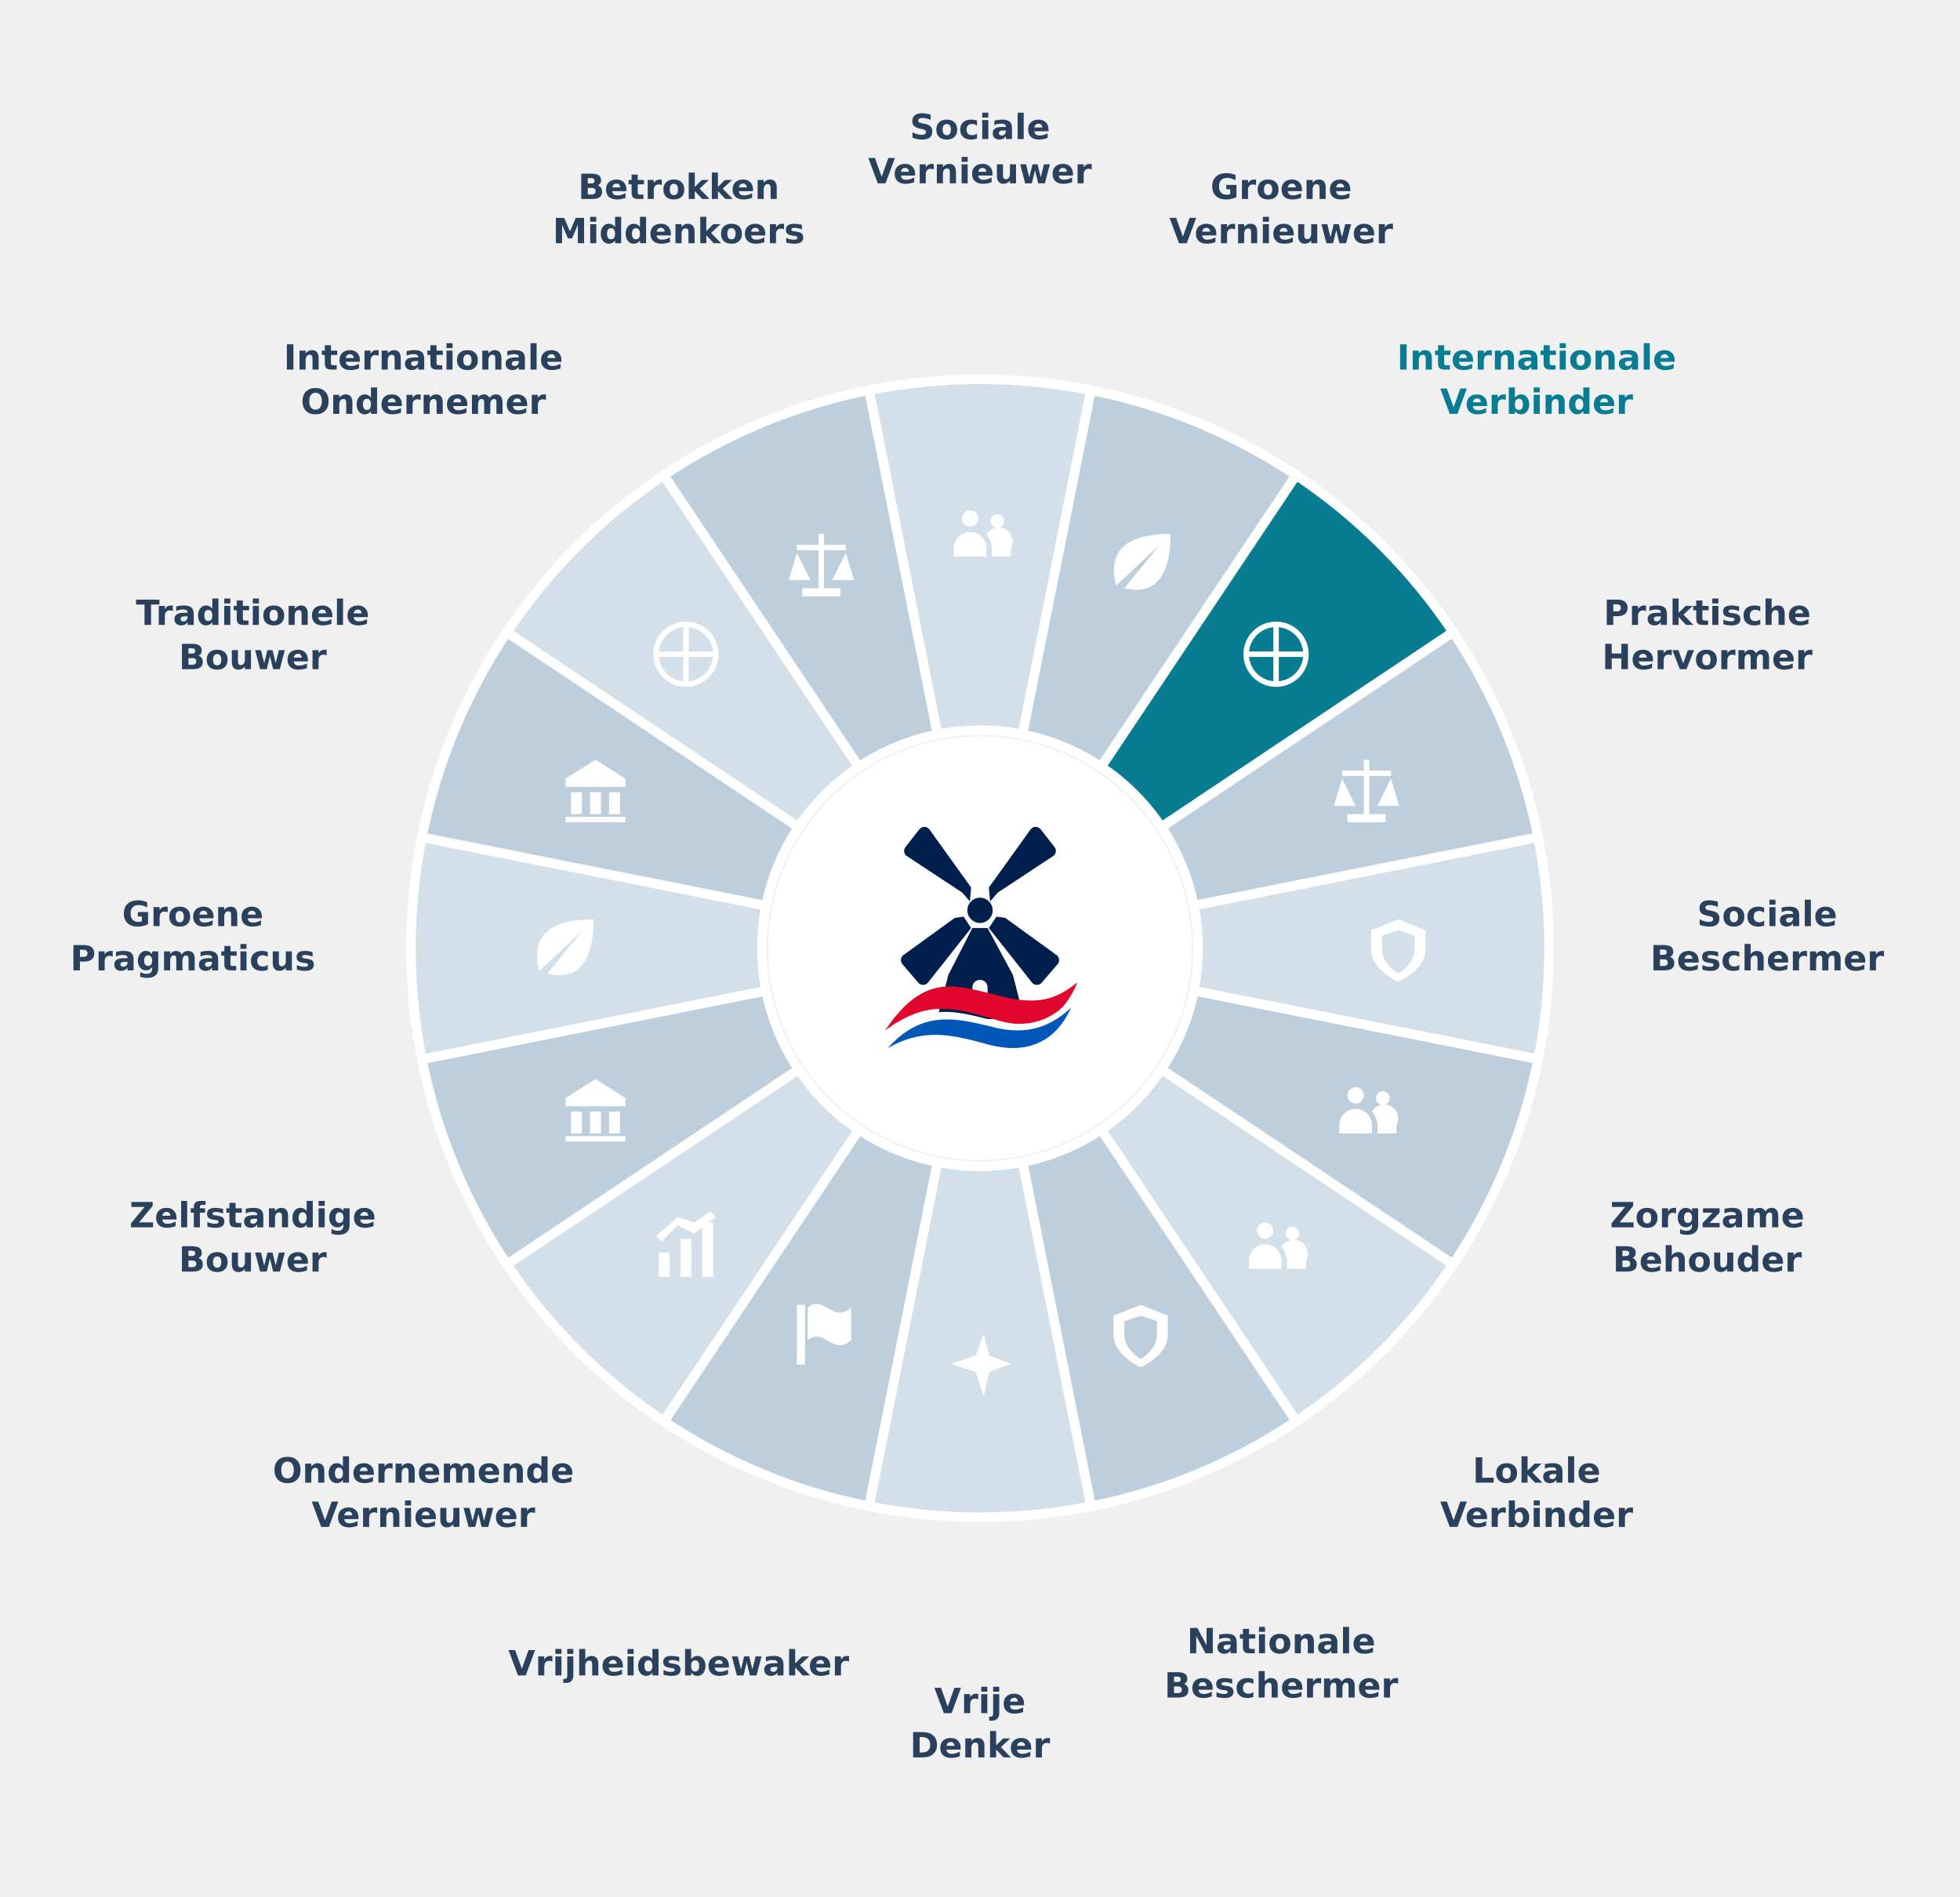
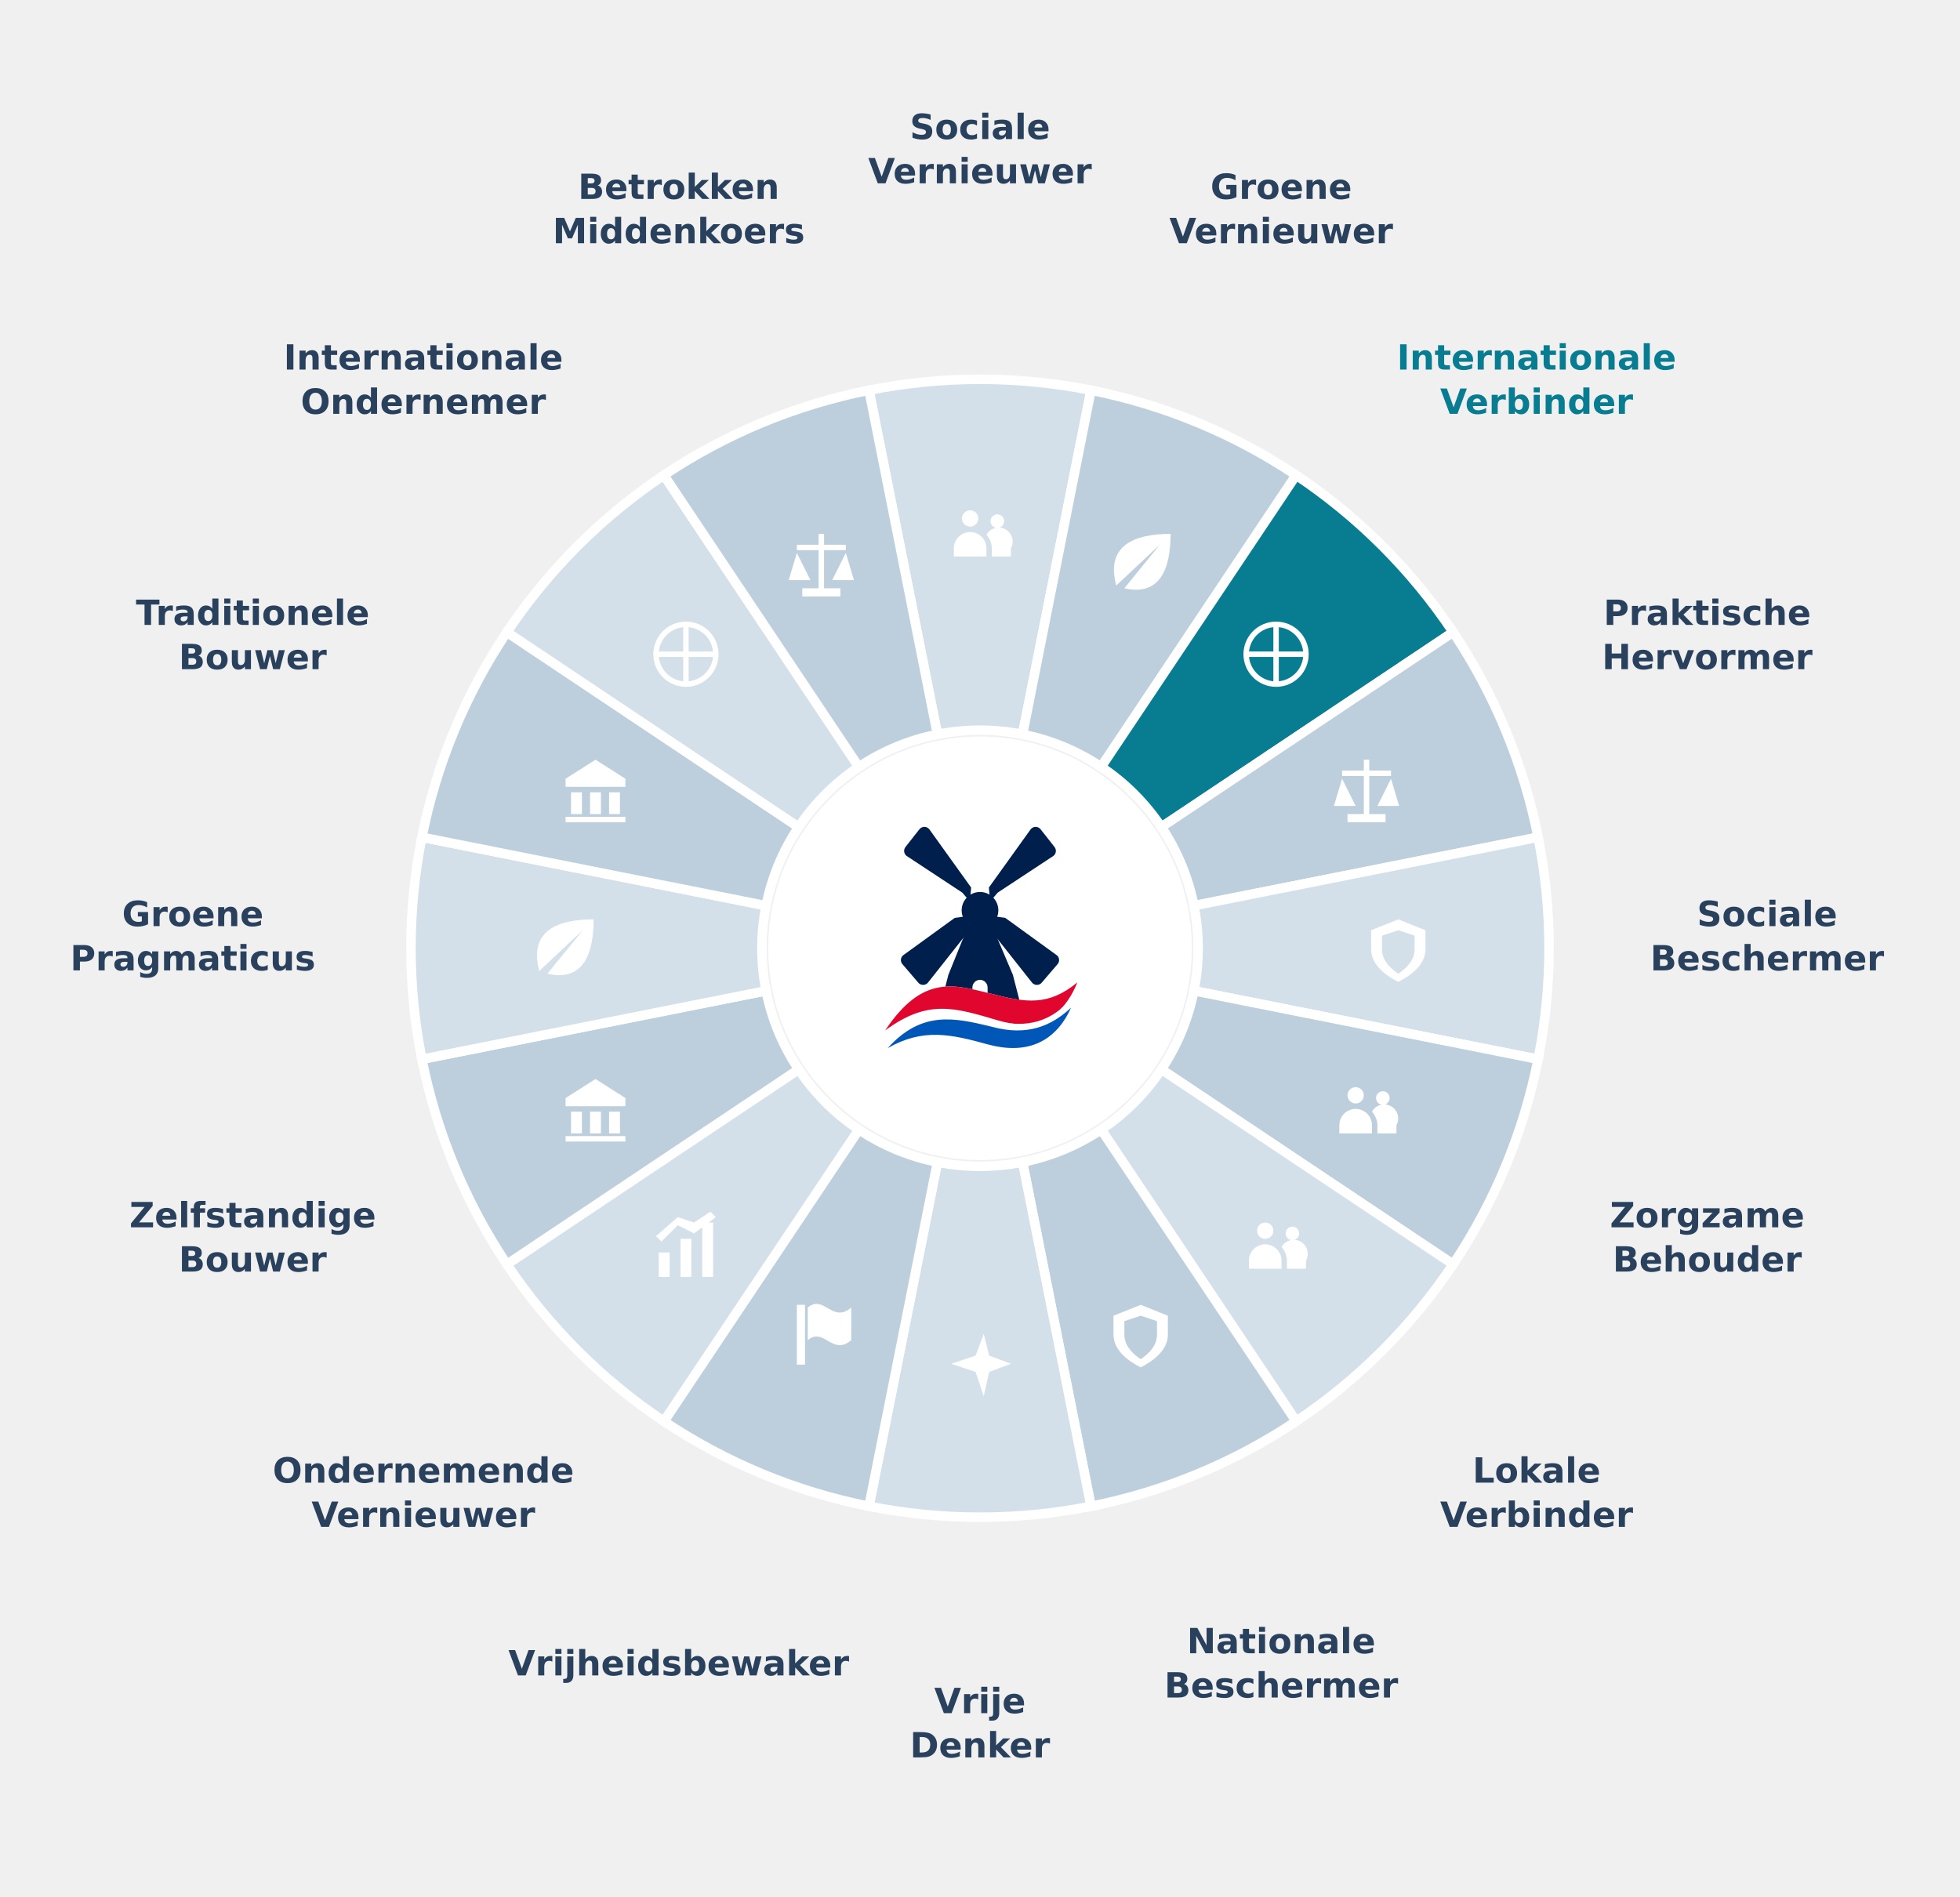
<svg xmlns="http://www.w3.org/2000/svg" viewBox="0 0 620 600">
  <path d="M296.54,232.33L274.88,123.46A180,180 0 0 1 345.12,123.46L323.46,232.33A69,69 0 0 0 296.54,232.33Z" fill="#d3e0e9" stroke="white" stroke-width="3" />
  <g transform="translate(300.00,158.00) scale(.86)" fill="white">
    <circle cx="8" cy="7" r="3" />
    <circle cx="18" cy="8" r="2.5" />
    <path d="M2 21v-3a6 6 0 0 1 12 0v3zm14 0v-3a8 8 0 0 0-2-5 5 5 0 0 1 9 5v3z" />
  </g>
  <text x="310.00" y="44.00" text-anchor="middle" font-family="DejaVu Sans,sans-serif" font-size="11" font-weight="bold" fill="#29415d">Sociale</text>
  <text x="310.00" y="58.00" text-anchor="middle" font-family="DejaVu Sans,sans-serif" font-size="11" font-weight="bold" fill="#29415d">Vernieuwer</text>
  <path d="M323.46,232.33L345.12,123.46A180,180 0 0 1 410.00,150.34L348.33,242.63A69,69 0 0 0 323.46,232.33Z" fill="#bdcfdc" stroke="white" stroke-width="3" />
  <g transform="translate(350.51,168.05) scale(.86)" fill="white">
    <path d="M3 20C-1 5 10 1 23 1c0 13-4 23-17 20L19 5z" />
  </g>
  <text x="405.29" y="62.95" text-anchor="middle" font-family="DejaVu Sans,sans-serif" font-size="11" font-weight="bold" fill="#29415d">Groene</text>
  <text x="405.29" y="76.95" text-anchor="middle" font-family="DejaVu Sans,sans-serif" font-size="11" font-weight="bold" fill="#29415d">Vernieuwer</text>
  <path d="M348.33,242.63L410.00,150.34A180,180 0 0 1 459.66,200.00L367.37,261.67A69,69 0 0 0 348.33,242.63Z" fill="#087d92" stroke="white" stroke-width="3" />
  <g transform="translate(393.34,196.66) scale(.86)" fill="white">
    <path d="M12 0a12 12 0 1 1 0 24 12 12 0 1 1 0-24zM12 2a10 10 0 1 0 0 20 10 10 0 1 0 0-20z" fill-rule="evenodd" />
    <path d="M1 11h22v2H1zM11 1h2v22h-2z" />
  </g>
  <text x="486.07" y="116.93" text-anchor="middle" font-family="DejaVu Sans,sans-serif" font-size="11" font-weight="bold" fill="#087d92">Internationale</text>
  <text x="486.07" y="130.93" text-anchor="middle" font-family="DejaVu Sans,sans-serif" font-size="11" font-weight="bold" fill="#087d92">Verbinder</text>
  <path d="M367.37,261.67L459.66,200.00A180,180 0 0 1 486.54,264.88L377.67,286.54A69,69 0 0 0 367.37,261.67Z" fill="#bdcfdc" stroke="white" stroke-width="3" />
  <g transform="translate(421.95,239.49) scale(.86)" fill="white">
    <path d="M11 1h2v4h8v2h-8v14h6v3H5v-3h6V7H3V5h8zM3 8l5 10H0zm18 0 3 10H16z" />
  </g>
  <text x="540.05" y="197.71" text-anchor="middle" font-family="DejaVu Sans,sans-serif" font-size="11" font-weight="bold" fill="#29415d">Praktische</text>
  <text x="540.05" y="211.71" text-anchor="middle" font-family="DejaVu Sans,sans-serif" font-size="11" font-weight="bold" fill="#29415d">Hervormer</text>
  <path d="M377.67,286.54L486.54,264.88A180,180 0 0 1 486.54,335.12L377.67,313.46A69,69 0 0 0 377.67,286.54Z" fill="#d3e0e9" stroke="white" stroke-width="3" />
  <g transform="translate(432.00,290.00) scale(.86)" fill="white">
    <path d="m12 1 10 4v7c0 6-6 10-10 12C8 22 2 18 2 12V5zm0 4L6 7v5c0 4 3 7 6 9 3-2 6-5 6-9V7z" fill-rule="evenodd" />
  </g>
  <text x="559.00" y="293.00" text-anchor="middle" font-family="DejaVu Sans,sans-serif" font-size="11" font-weight="bold" fill="#29415d">Sociale</text>
  <text x="559.00" y="307.00" text-anchor="middle" font-family="DejaVu Sans,sans-serif" font-size="11" font-weight="bold" fill="#29415d">Beschermer</text>
  <path d="M377.67,313.46L486.54,335.12A180,180 0 0 1 459.66,400.00L367.37,338.33A69,69 0 0 0 377.67,313.46Z" fill="#bdcfdc" stroke="white" stroke-width="3" />
  <g transform="translate(421.95,340.51) scale(.86)" fill="white">
    <circle cx="8" cy="7" r="3" />
    <circle cx="18" cy="8" r="2.5" />
    <path d="M2 21v-3a6 6 0 0 1 12 0v3zm14 0v-3a8 8 0 0 0-2-5 5 5 0 0 1 9 5v3z" />
  </g>
  <text x="540.05" y="388.29" text-anchor="middle" font-family="DejaVu Sans,sans-serif" font-size="11" font-weight="bold" fill="#29415d">Zorgzame</text>
  <text x="540.05" y="402.29" text-anchor="middle" font-family="DejaVu Sans,sans-serif" font-size="11" font-weight="bold" fill="#29415d">Behouder</text>
  <path d="M367.37,338.33L459.66,400.00A180,180 0 0 1 410.00,449.66L348.33,357.37A69,69 0 0 0 367.37,338.33Z" fill="#d3e0e9" stroke="white" stroke-width="3" />
  <g transform="translate(393.34,383.34) scale(.86)" fill="white">
    <circle cx="8" cy="7" r="3" />
    <circle cx="18" cy="8" r="2.5" />
    <path d="M2 21v-3a6 6 0 0 1 12 0v3zm14 0v-3a8 8 0 0 0-2-5 5 5 0 0 1 9 5v3z" />
  </g>
  <text x="486.07" y="469.07" text-anchor="middle" font-family="DejaVu Sans,sans-serif" font-size="11" font-weight="bold" fill="#29415d">Lokale</text>
  <text x="486.07" y="483.07" text-anchor="middle" font-family="DejaVu Sans,sans-serif" font-size="11" font-weight="bold" fill="#29415d">Verbinder</text>
  <path d="M348.33,357.37L410.00,449.66A180,180 0 0 1 345.12,476.54L323.46,367.67A69,69 0 0 0 348.33,357.37Z" fill="#bdcfdc" stroke="white" stroke-width="3" />
  <g transform="translate(350.51,411.95) scale(.86)" fill="white">
    <path d="m12 1 10 4v7c0 6-6 10-10 12C8 22 2 18 2 12V5zm0 4L6 7v5c0 4 3 7 6 9 3-2 6-5 6-9V7z" fill-rule="evenodd" />
  </g>
  <text x="405.29" y="523.05" text-anchor="middle" font-family="DejaVu Sans,sans-serif" font-size="11" font-weight="bold" fill="#29415d">Nationale</text>
  <text x="405.29" y="537.05" text-anchor="middle" font-family="DejaVu Sans,sans-serif" font-size="11" font-weight="bold" fill="#29415d">Beschermer</text>
  <path d="M323.46,367.67L345.12,476.54A180,180 0 0 1 274.88,476.54L296.54,367.67A69,69 0 0 0 323.46,367.67Z" fill="#d3e0e9" stroke="white" stroke-width="3" />
  <g transform="translate(300.00,422.00) scale(.86)" fill="white">
    <path d="m13 0 2 8 8 3-8 3-2 9-3-9-9-3 9-3z" />
  </g>
  <text x="310.00" y="542.00" text-anchor="middle" font-family="DejaVu Sans,sans-serif" font-size="11" font-weight="bold" fill="#29415d">Vrije</text>
  <text x="310.00" y="556.00" text-anchor="middle" font-family="DejaVu Sans,sans-serif" font-size="11" font-weight="bold" fill="#29415d">Denker</text>
  <path d="M296.54,367.67L274.88,476.54A180,180 0 0 1 210.00,449.66L271.67,357.37A69,69 0 0 0 296.54,367.67Z" fill="#bdcfdc" stroke="white" stroke-width="3" />
  <g transform="translate(249.49,411.95) scale(.86)" fill="white">
    <path d="M3 1h3v22H3zm4 1c6-5 9 6 16 0v12c-7 6-10-5-16 0z" />
  </g>
  <text x="214.71" y="530.05" text-anchor="middle" font-family="DejaVu Sans,sans-serif" font-size="11" font-weight="bold" fill="#29415d">Vrijheidsbewaker</text>
  <path d="M271.67,357.37L210.00,449.66A180,180 0 0 1 160.34,400.00L252.63,338.33A69,69 0 0 0 271.67,357.37Z" fill="#d3e0e9" stroke="white" stroke-width="3" />
  <g transform="translate(206.66,383.34) scale(.86)" fill="white">
    <path d="M2 15h4v9H2zm8-5h4v14h-4zm8-6h4v20h-4zM1 9l8-7 6 2 6-4 2 2-8 6-6-3-6 6z" />
  </g>
  <text x="133.93" y="469.07" text-anchor="middle" font-family="DejaVu Sans,sans-serif" font-size="11" font-weight="bold" fill="#29415d">Ondernemende</text>
  <text x="133.93" y="483.07" text-anchor="middle" font-family="DejaVu Sans,sans-serif" font-size="11" font-weight="bold" fill="#29415d">Vernieuwer</text>
  <path d="M252.63,338.33L160.34,400.00A180,180 0 0 1 133.46,335.12L242.33,313.46A69,69 0 0 0 252.63,338.33Z" fill="#bdcfdc" stroke="white" stroke-width="3" />
  <g transform="translate(178.05,340.51) scale(.86)" fill="white">
    <path d="m1 8 11-7 11 7v3H1zm2 5h4v8H3zm7 0h4v8h-4zm7 0h4v8h-4zM1 22h22v2H1z" />
  </g>
  <text x="79.95" y="388.29" text-anchor="middle" font-family="DejaVu Sans,sans-serif" font-size="11" font-weight="bold" fill="#29415d">Zelfstandige</text>
  <text x="79.95" y="402.29" text-anchor="middle" font-family="DejaVu Sans,sans-serif" font-size="11" font-weight="bold" fill="#29415d">Bouwer</text>
  <path d="M242.33,313.46L133.46,335.12A180,180 0 0 1 133.46,264.88L242.33,286.54A69,69 0 0 0 242.33,313.46Z" fill="#d3e0e9" stroke="white" stroke-width="3" />
  <g transform="translate(168.00,290.00) scale(.86)" fill="white">
    <path d="M3 20C-1 5 10 1 23 1c0 13-4 23-17 20L19 5z" />
  </g>
  <text x="61.00" y="293.00" text-anchor="middle" font-family="DejaVu Sans,sans-serif" font-size="11" font-weight="bold" fill="#29415d">Groene</text>
  <text x="61.00" y="307.00" text-anchor="middle" font-family="DejaVu Sans,sans-serif" font-size="11" font-weight="bold" fill="#29415d">Pragmaticus</text>
  <path d="M242.33,286.54L133.46,264.88A180,180 0 0 1 160.34,200.00L252.63,261.67A69,69 0 0 0 242.33,286.54Z" fill="#bdcfdc" stroke="white" stroke-width="3" />
  <g transform="translate(178.05,239.49) scale(.86)" fill="white">
    <path d="m1 8 11-7 11 7v3H1zm2 5h4v8H3zm7 0h4v8h-4zm7 0h4v8h-4zM1 22h22v2H1z" />
  </g>
  <text x="79.95" y="197.71" text-anchor="middle" font-family="DejaVu Sans,sans-serif" font-size="11" font-weight="bold" fill="#29415d">Traditionele</text>
  <text x="79.95" y="211.71" text-anchor="middle" font-family="DejaVu Sans,sans-serif" font-size="11" font-weight="bold" fill="#29415d">Bouwer</text>
  <path d="M252.63,261.67L160.34,200.00A180,180 0 0 1 210.00,150.34L271.67,242.63A69,69 0 0 0 252.63,261.67Z" fill="#d3e0e9" stroke="white" stroke-width="3" />
  <g transform="translate(206.66,196.66) scale(.86)" fill="white">
    <path d="M12 0a12 12 0 1 1 0 24 12 12 0 1 1 0-24zM12 2a10 10 0 1 0 0 20 10 10 0 1 0 0-20z" fill-rule="evenodd" />
    <path d="M1 11h22v2H1zM11 1h2v22h-2z" />
  </g>
  <text x="133.93" y="116.93" text-anchor="middle" font-family="DejaVu Sans,sans-serif" font-size="11" font-weight="bold" fill="#29415d">Internationale</text>
  <text x="133.93" y="130.93" text-anchor="middle" font-family="DejaVu Sans,sans-serif" font-size="11" font-weight="bold" fill="#29415d">Ondernemer</text>
  <path d="M271.67,242.63L210.00,150.34A180,180 0 0 1 274.88,123.46L296.54,232.33A69,69 0 0 0 271.67,242.63Z" fill="#bdcfdc" stroke="white" stroke-width="3" />
  <g transform="translate(249.49,168.05) scale(.86)" fill="white">
    <path d="M11 1h2v4h8v2h-8v14h6v3H5v-3h6V7H3V5h8zM3 8l5 10H0zm18 0 3 10H16z" />
  </g>
  <text x="214.71" y="62.95" text-anchor="middle" font-family="DejaVu Sans,sans-serif" font-size="11" font-weight="bold" fill="#29415d">Betrokken</text>
  <text x="214.71" y="76.95" text-anchor="middle" font-family="DejaVu Sans,sans-serif" font-size="11" font-weight="bold" fill="#29415d">Middenkoers</text>
  <circle cx="310" cy="300" r="67" fill="white" />
  <g transform="translate(278,260) scale(.40)">
    <g fill="#001f4d">
      <path d="m72 63-6-7L22 27a5 5 0 0 1-1-7L32 6a5 5 0 0 1 8 0l33 46z" />
      <path d="m88 63 6-7 44-29a5 5 0 0 0 1-7L128 6a5 5 0 0 0-8 0L87 52z" />
      <path d="m67 75-7 1-40 29a5 5 0 0 0-1 8l12 14a5 5 0 0 0 8 0l34-43z" />
      <path d="m93 75 7 1 40 29a5 5 0 0 1 1 8l-12 14a5 5 0 0 1-8 0L87 84z" />
-       <path d="m74 84-19 37-9 35h69l-9-35-20-37z" />
-       <circle cx="80" cy="70" r="10" />
+       <path d="M74 74 55 121l-9 35h69l-9-35-20-47z" />
+       <circle cx="80" cy="70" r="14.5" />
    </g>
    <path d="M74 131a6 6 0 0 1 12 0v14H74z" fill="#fff" />
+     <path d="M5 165c30-45 55-36 84-29 27 7 45 10 68-9-1 4-2 7-3.5 10.5L152 147c-13 29-37 37-66 29-29-8-51-13-79 3z" fill="#fff" />
    <path d="M5 165c30-45 55-36 84-29 27 7 45 10 68-9-13 32-36 38-63 30-34-10-55-17-89 8" fill="#e1062e" />
    <path d="M5 174c32-33 56-24 85-17 28 7 47 1 64-19-9 28-36 40-65 31-33-10-54-13-84 5" fill="#fff" />
    <path d="M7 179c27-30 53-24 82-17 29 8 48-1 63-15-13 29-37 37-66 29-29-8-51-13-79 3" fill="#0057b8" />
  </g>
</svg>
